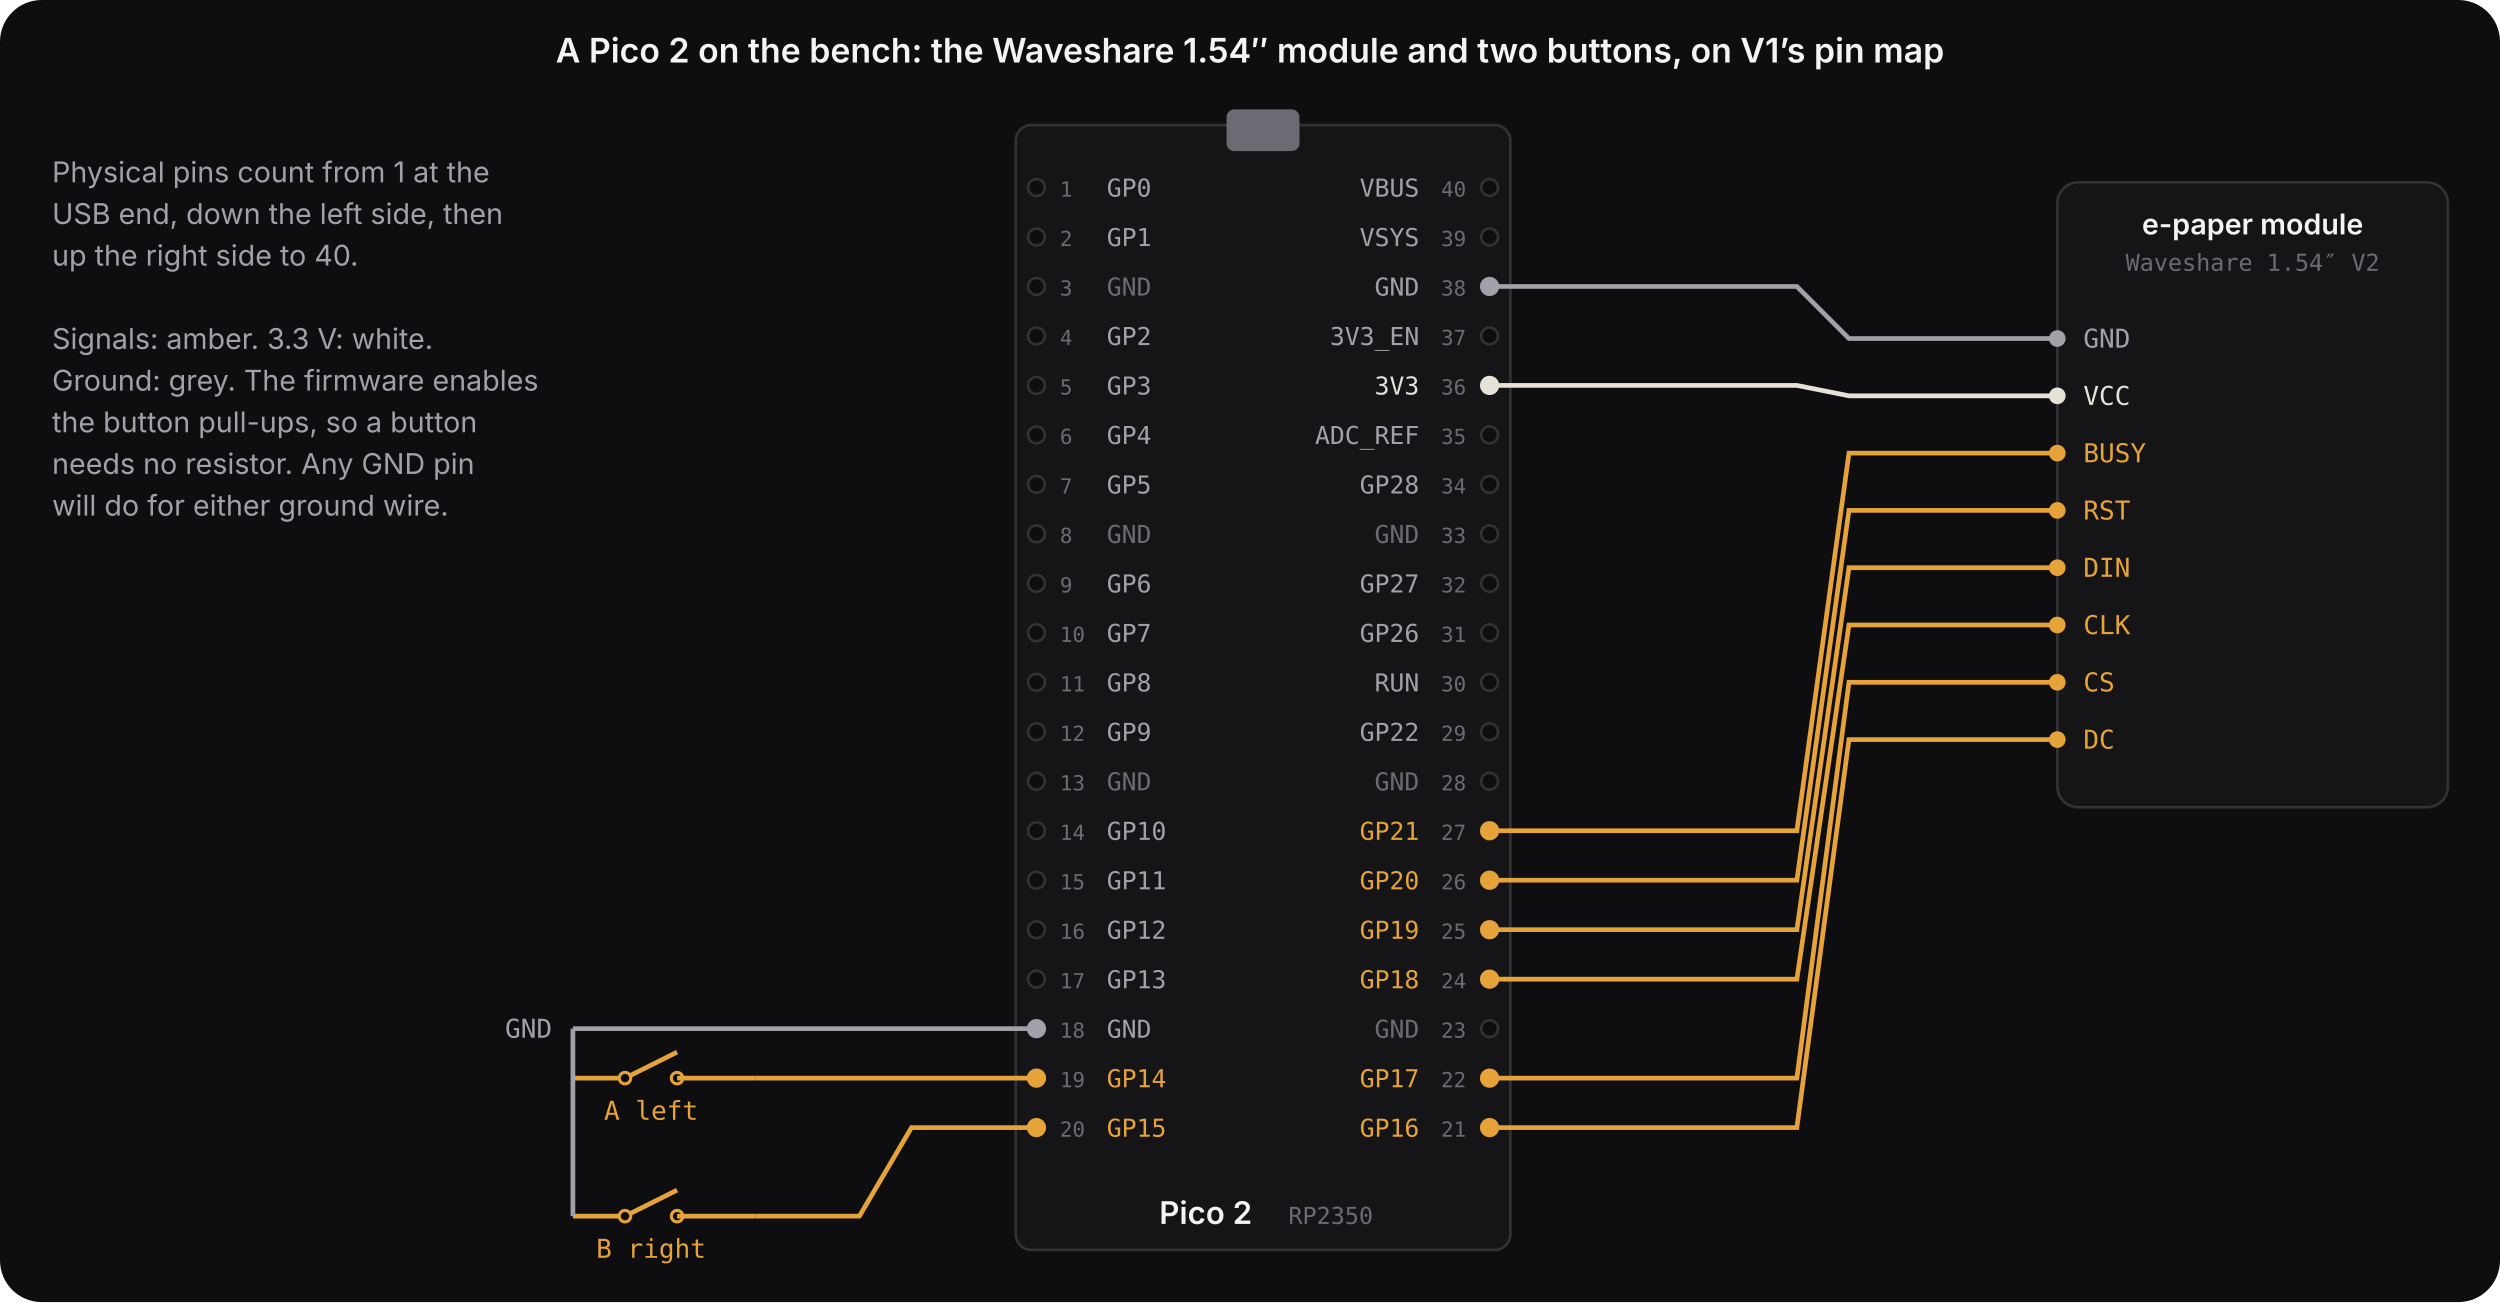
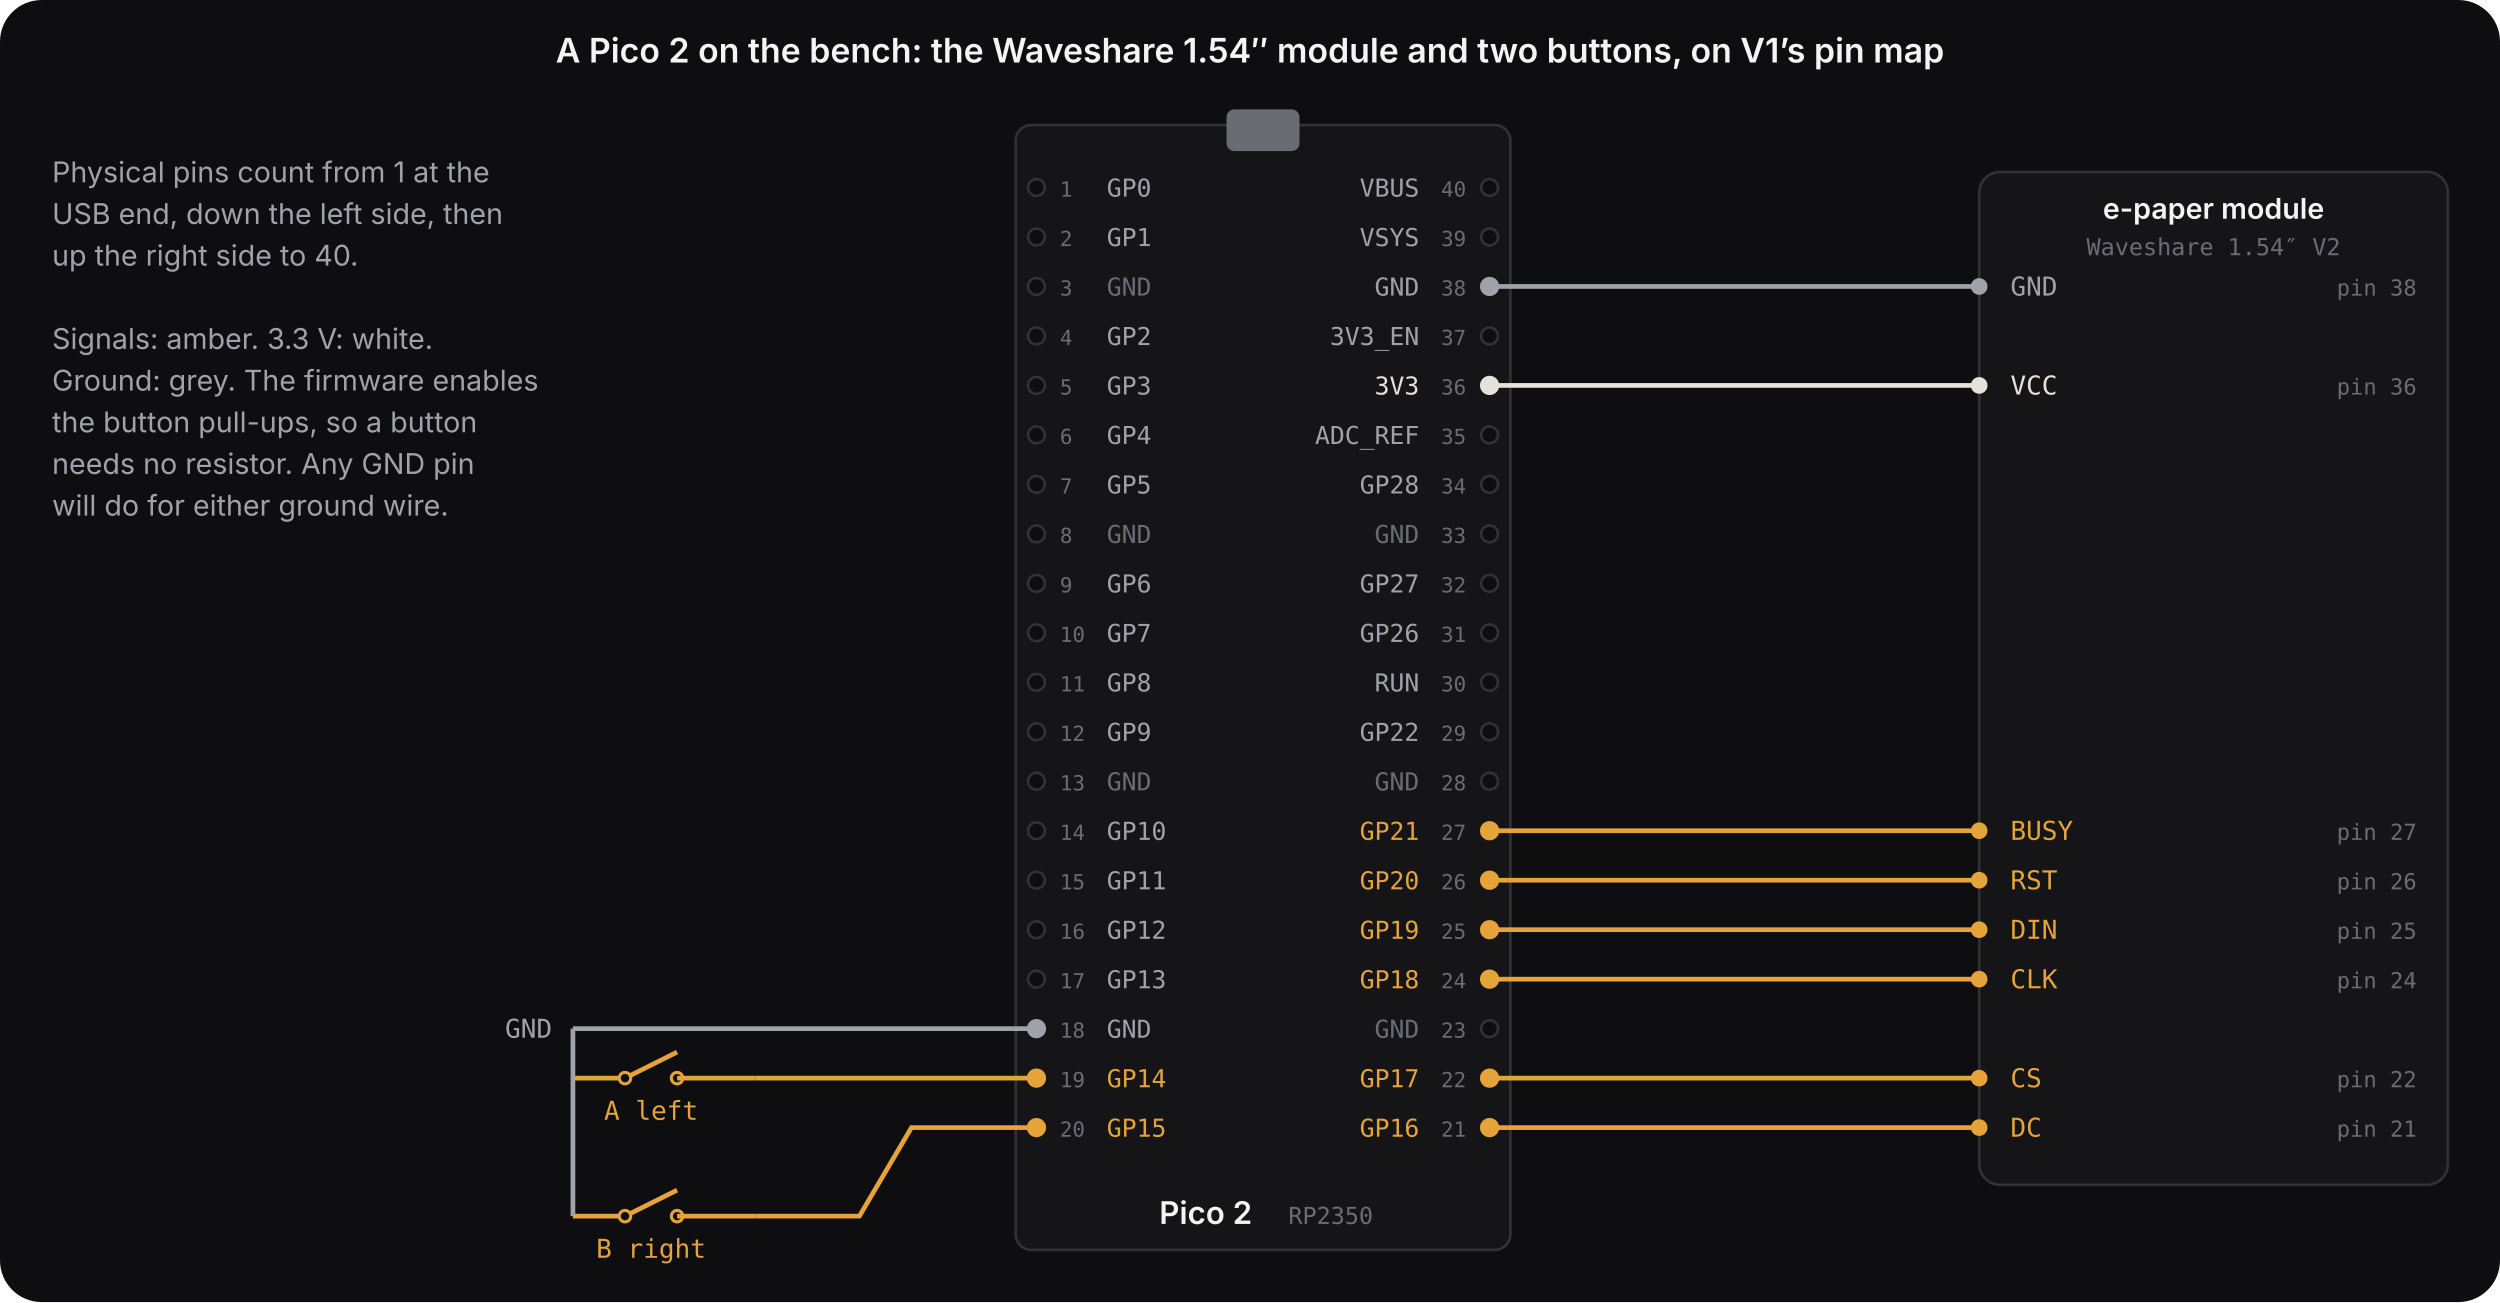
<svg xmlns="http://www.w3.org/2000/svg" viewBox="0 0 960 500" width="960" height="500" role="img" aria-labelledby="t">
  <defs>
    <marker id="arrow" viewBox="0 0 10 10" refX="9" refY="5" markerWidth="7" markerHeight="7" orient="auto-start-reverse">
      <path d="M0 0L10 5L0 10z" fill="#a1a1aa" />
    </marker>
    <marker id="arrow-amber" viewBox="0 0 10 10" refX="9" refY="5" markerWidth="7" markerHeight="7" orient="auto-start-reverse">
      <path d="M0 0L10 5L0 10z" fill="#e5a33a" />
    </marker>
    <pattern id="hatch" patternUnits="userSpaceOnUse" width="6" height="6" patternTransform="rotate(45)">
      <line x1="0" y1="0" x2="0" y2="6" stroke="#6b6b74" stroke-width="1.5" />
    </pattern>
  </defs>
  <rect width="960" height="500" rx="16" fill="#0e0e10" />
  <text x="480" y="24" font-family="Inter, -apple-system, 'Segoe UI', Helvetica, Arial, sans-serif" font-size="13" font-weight="600" fill="#f4f4f5" text-anchor="middle">A Pico 2 on the bench: the Waveshare 1.54″ module and two buttons, on V1’s pin map</text>
  <rect x="390" y="48" width="190" height="432" rx="6" fill="#151518" stroke="rgba(255,255,255,0.14)" stroke-width="1" />
  <rect x="471.0" y="42" width="28" height="16" rx="3" fill="#6b6b74" stroke="none" stroke-width="1" />
  <text x="463.0" y="470" font-family="Inter, -apple-system, 'Segoe UI', Helvetica, Arial, sans-serif" font-size="12" font-weight="600" fill="#f4f4f5" text-anchor="middle">Pico 2</text>
  <text x="511.0" y="470" font-family="'JetBrains Mono', ui-monospace, SFMono-Regular, Menlo, monospace" font-size="9" font-weight="400" fill="#6b6b74" text-anchor="middle">RP2350</text>
  <circle cx="398" cy="72" r="3.2" fill="#0e0e10" stroke="rgba(255,255,255,0.14)" stroke-width="1" />
  <text x="407" y="75.5" font-family="'JetBrains Mono', ui-monospace, SFMono-Regular, Menlo, monospace" font-size="8" font-weight="400" fill="#6b6b74" text-anchor="start">1</text>
  <text x="425" y="75.5" font-family="'JetBrains Mono', ui-monospace, SFMono-Regular, Menlo, monospace" font-size="9.5" font-weight="400" fill="#a1a1aa" text-anchor="start">GP0</text>
  <circle cx="572" cy="72" r="3.2" fill="#0e0e10" stroke="rgba(255,255,255,0.14)" stroke-width="1" />
  <text x="563" y="75.5" font-family="'JetBrains Mono', ui-monospace, SFMono-Regular, Menlo, monospace" font-size="8" font-weight="400" fill="#6b6b74" text-anchor="end">40</text>
  <text x="545" y="75.5" font-family="'JetBrains Mono', ui-monospace, SFMono-Regular, Menlo, monospace" font-size="9.5" font-weight="400" fill="#a1a1aa" text-anchor="end">VBUS</text>
  <circle cx="398" cy="91" r="3.2" fill="#0e0e10" stroke="rgba(255,255,255,0.14)" stroke-width="1" />
  <text x="407" y="94.5" font-family="'JetBrains Mono', ui-monospace, SFMono-Regular, Menlo, monospace" font-size="8" font-weight="400" fill="#6b6b74" text-anchor="start">2</text>
  <text x="425" y="94.5" font-family="'JetBrains Mono', ui-monospace, SFMono-Regular, Menlo, monospace" font-size="9.5" font-weight="400" fill="#a1a1aa" text-anchor="start">GP1</text>
  <circle cx="572" cy="91" r="3.2" fill="#0e0e10" stroke="rgba(255,255,255,0.14)" stroke-width="1" />
  <text x="563" y="94.5" font-family="'JetBrains Mono', ui-monospace, SFMono-Regular, Menlo, monospace" font-size="8" font-weight="400" fill="#6b6b74" text-anchor="end">39</text>
  <text x="545" y="94.5" font-family="'JetBrains Mono', ui-monospace, SFMono-Regular, Menlo, monospace" font-size="9.5" font-weight="400" fill="#a1a1aa" text-anchor="end">VSYS</text>
  <circle cx="398" cy="110" r="3.2" fill="#0e0e10" stroke="rgba(255,255,255,0.14)" stroke-width="1" />
  <text x="407" y="113.5" font-family="'JetBrains Mono', ui-monospace, SFMono-Regular, Menlo, monospace" font-size="8" font-weight="400" fill="#6b6b74" text-anchor="start">3</text>
  <text x="425" y="113.5" font-family="'JetBrains Mono', ui-monospace, SFMono-Regular, Menlo, monospace" font-size="9.5" font-weight="400" fill="#6b6b74" text-anchor="start">GND</text>
  <circle cx="572" cy="110" r="3.2" fill="#a1a1aa" stroke="#a1a1aa" stroke-width="1" />
  <text x="563" y="113.5" font-family="'JetBrains Mono', ui-monospace, SFMono-Regular, Menlo, monospace" font-size="8" font-weight="400" fill="#6b6b74" text-anchor="end">38</text>
  <text x="545" y="113.5" font-family="'JetBrains Mono', ui-monospace, SFMono-Regular, Menlo, monospace" font-size="9.5" font-weight="500" fill="#a1a1aa" text-anchor="end">GND</text>
  <circle cx="398" cy="129" r="3.2" fill="#0e0e10" stroke="rgba(255,255,255,0.14)" stroke-width="1" />
  <text x="407" y="132.5" font-family="'JetBrains Mono', ui-monospace, SFMono-Regular, Menlo, monospace" font-size="8" font-weight="400" fill="#6b6b74" text-anchor="start">4</text>
  <text x="425" y="132.5" font-family="'JetBrains Mono', ui-monospace, SFMono-Regular, Menlo, monospace" font-size="9.5" font-weight="400" fill="#a1a1aa" text-anchor="start">GP2</text>
  <circle cx="572" cy="129" r="3.2" fill="#0e0e10" stroke="rgba(255,255,255,0.14)" stroke-width="1" />
  <text x="563" y="132.5" font-family="'JetBrains Mono', ui-monospace, SFMono-Regular, Menlo, monospace" font-size="8" font-weight="400" fill="#6b6b74" text-anchor="end">37</text>
  <text x="545" y="132.5" font-family="'JetBrains Mono', ui-monospace, SFMono-Regular, Menlo, monospace" font-size="9.5" font-weight="400" fill="#a1a1aa" text-anchor="end">3V3_EN</text>
  <circle cx="398" cy="148" r="3.2" fill="#0e0e10" stroke="rgba(255,255,255,0.14)" stroke-width="1" />
  <text x="407" y="151.5" font-family="'JetBrains Mono', ui-monospace, SFMono-Regular, Menlo, monospace" font-size="8" font-weight="400" fill="#6b6b74" text-anchor="start">5</text>
  <text x="425" y="151.5" font-family="'JetBrains Mono', ui-monospace, SFMono-Regular, Menlo, monospace" font-size="9.5" font-weight="400" fill="#a1a1aa" text-anchor="start">GP3</text>
  <circle cx="572" cy="148" r="3.2" fill="#e6e2d8" stroke="#e6e2d8" stroke-width="1" />
  <text x="563" y="151.5" font-family="'JetBrains Mono', ui-monospace, SFMono-Regular, Menlo, monospace" font-size="8" font-weight="400" fill="#6b6b74" text-anchor="end">36</text>
  <text x="545" y="151.5" font-family="'JetBrains Mono', ui-monospace, SFMono-Regular, Menlo, monospace" font-size="9.5" font-weight="500" fill="#e6e2d8" text-anchor="end">3V3</text>
  <circle cx="398" cy="167" r="3.2" fill="#0e0e10" stroke="rgba(255,255,255,0.14)" stroke-width="1" />
  <text x="407" y="170.5" font-family="'JetBrains Mono', ui-monospace, SFMono-Regular, Menlo, monospace" font-size="8" font-weight="400" fill="#6b6b74" text-anchor="start">6</text>
  <text x="425" y="170.5" font-family="'JetBrains Mono', ui-monospace, SFMono-Regular, Menlo, monospace" font-size="9.5" font-weight="400" fill="#a1a1aa" text-anchor="start">GP4</text>
  <circle cx="572" cy="167" r="3.2" fill="#0e0e10" stroke="rgba(255,255,255,0.14)" stroke-width="1" />
  <text x="563" y="170.5" font-family="'JetBrains Mono', ui-monospace, SFMono-Regular, Menlo, monospace" font-size="8" font-weight="400" fill="#6b6b74" text-anchor="end">35</text>
  <text x="545" y="170.5" font-family="'JetBrains Mono', ui-monospace, SFMono-Regular, Menlo, monospace" font-size="9.5" font-weight="400" fill="#a1a1aa" text-anchor="end">ADC_REF</text>
  <circle cx="398" cy="186" r="3.2" fill="#0e0e10" stroke="rgba(255,255,255,0.14)" stroke-width="1" />
  <text x="407" y="189.5" font-family="'JetBrains Mono', ui-monospace, SFMono-Regular, Menlo, monospace" font-size="8" font-weight="400" fill="#6b6b74" text-anchor="start">7</text>
  <text x="425" y="189.5" font-family="'JetBrains Mono', ui-monospace, SFMono-Regular, Menlo, monospace" font-size="9.5" font-weight="400" fill="#a1a1aa" text-anchor="start">GP5</text>
  <circle cx="572" cy="186" r="3.2" fill="#0e0e10" stroke="rgba(255,255,255,0.14)" stroke-width="1" />
  <text x="563" y="189.5" font-family="'JetBrains Mono', ui-monospace, SFMono-Regular, Menlo, monospace" font-size="8" font-weight="400" fill="#6b6b74" text-anchor="end">34</text>
  <text x="545" y="189.5" font-family="'JetBrains Mono', ui-monospace, SFMono-Regular, Menlo, monospace" font-size="9.5" font-weight="400" fill="#a1a1aa" text-anchor="end">GP28</text>
  <circle cx="398" cy="205" r="3.2" fill="#0e0e10" stroke="rgba(255,255,255,0.14)" stroke-width="1" />
  <text x="407" y="208.5" font-family="'JetBrains Mono', ui-monospace, SFMono-Regular, Menlo, monospace" font-size="8" font-weight="400" fill="#6b6b74" text-anchor="start">8</text>
  <text x="425" y="208.5" font-family="'JetBrains Mono', ui-monospace, SFMono-Regular, Menlo, monospace" font-size="9.5" font-weight="400" fill="#6b6b74" text-anchor="start">GND</text>
  <circle cx="572" cy="205" r="3.2" fill="#0e0e10" stroke="rgba(255,255,255,0.14)" stroke-width="1" />
  <text x="563" y="208.5" font-family="'JetBrains Mono', ui-monospace, SFMono-Regular, Menlo, monospace" font-size="8" font-weight="400" fill="#6b6b74" text-anchor="end">33</text>
  <text x="545" y="208.5" font-family="'JetBrains Mono', ui-monospace, SFMono-Regular, Menlo, monospace" font-size="9.5" font-weight="400" fill="#6b6b74" text-anchor="end">GND</text>
  <circle cx="398" cy="224" r="3.2" fill="#0e0e10" stroke="rgba(255,255,255,0.14)" stroke-width="1" />
  <text x="407" y="227.5" font-family="'JetBrains Mono', ui-monospace, SFMono-Regular, Menlo, monospace" font-size="8" font-weight="400" fill="#6b6b74" text-anchor="start">9</text>
  <text x="425" y="227.5" font-family="'JetBrains Mono', ui-monospace, SFMono-Regular, Menlo, monospace" font-size="9.5" font-weight="400" fill="#a1a1aa" text-anchor="start">GP6</text>
  <circle cx="572" cy="224" r="3.2" fill="#0e0e10" stroke="rgba(255,255,255,0.14)" stroke-width="1" />
  <text x="563" y="227.5" font-family="'JetBrains Mono', ui-monospace, SFMono-Regular, Menlo, monospace" font-size="8" font-weight="400" fill="#6b6b74" text-anchor="end">32</text>
  <text x="545" y="227.5" font-family="'JetBrains Mono', ui-monospace, SFMono-Regular, Menlo, monospace" font-size="9.5" font-weight="400" fill="#a1a1aa" text-anchor="end">GP27</text>
  <circle cx="398" cy="243" r="3.2" fill="#0e0e10" stroke="rgba(255,255,255,0.14)" stroke-width="1" />
  <text x="407" y="246.5" font-family="'JetBrains Mono', ui-monospace, SFMono-Regular, Menlo, monospace" font-size="8" font-weight="400" fill="#6b6b74" text-anchor="start">10</text>
  <text x="425" y="246.5" font-family="'JetBrains Mono', ui-monospace, SFMono-Regular, Menlo, monospace" font-size="9.5" font-weight="400" fill="#a1a1aa" text-anchor="start">GP7</text>
  <circle cx="572" cy="243" r="3.2" fill="#0e0e10" stroke="rgba(255,255,255,0.14)" stroke-width="1" />
  <text x="563" y="246.5" font-family="'JetBrains Mono', ui-monospace, SFMono-Regular, Menlo, monospace" font-size="8" font-weight="400" fill="#6b6b74" text-anchor="end">31</text>
  <text x="545" y="246.5" font-family="'JetBrains Mono', ui-monospace, SFMono-Regular, Menlo, monospace" font-size="9.5" font-weight="400" fill="#a1a1aa" text-anchor="end">GP26</text>
  <circle cx="398" cy="262" r="3.2" fill="#0e0e10" stroke="rgba(255,255,255,0.14)" stroke-width="1" />
  <text x="407" y="265.5" font-family="'JetBrains Mono', ui-monospace, SFMono-Regular, Menlo, monospace" font-size="8" font-weight="400" fill="#6b6b74" text-anchor="start">11</text>
  <text x="425" y="265.5" font-family="'JetBrains Mono', ui-monospace, SFMono-Regular, Menlo, monospace" font-size="9.5" font-weight="400" fill="#a1a1aa" text-anchor="start">GP8</text>
  <circle cx="572" cy="262" r="3.2" fill="#0e0e10" stroke="rgba(255,255,255,0.14)" stroke-width="1" />
  <text x="563" y="265.5" font-family="'JetBrains Mono', ui-monospace, SFMono-Regular, Menlo, monospace" font-size="8" font-weight="400" fill="#6b6b74" text-anchor="end">30</text>
  <text x="545" y="265.5" font-family="'JetBrains Mono', ui-monospace, SFMono-Regular, Menlo, monospace" font-size="9.5" font-weight="400" fill="#a1a1aa" text-anchor="end">RUN</text>
  <circle cx="398" cy="281" r="3.2" fill="#0e0e10" stroke="rgba(255,255,255,0.14)" stroke-width="1" />
  <text x="407" y="284.5" font-family="'JetBrains Mono', ui-monospace, SFMono-Regular, Menlo, monospace" font-size="8" font-weight="400" fill="#6b6b74" text-anchor="start">12</text>
  <text x="425" y="284.5" font-family="'JetBrains Mono', ui-monospace, SFMono-Regular, Menlo, monospace" font-size="9.5" font-weight="400" fill="#a1a1aa" text-anchor="start">GP9</text>
  <circle cx="572" cy="281" r="3.2" fill="#0e0e10" stroke="rgba(255,255,255,0.14)" stroke-width="1" />
  <text x="563" y="284.5" font-family="'JetBrains Mono', ui-monospace, SFMono-Regular, Menlo, monospace" font-size="8" font-weight="400" fill="#6b6b74" text-anchor="end">29</text>
  <text x="545" y="284.5" font-family="'JetBrains Mono', ui-monospace, SFMono-Regular, Menlo, monospace" font-size="9.5" font-weight="400" fill="#a1a1aa" text-anchor="end">GP22</text>
  <circle cx="398" cy="300" r="3.2" fill="#0e0e10" stroke="rgba(255,255,255,0.14)" stroke-width="1" />
  <text x="407" y="303.5" font-family="'JetBrains Mono', ui-monospace, SFMono-Regular, Menlo, monospace" font-size="8" font-weight="400" fill="#6b6b74" text-anchor="start">13</text>
  <text x="425" y="303.5" font-family="'JetBrains Mono', ui-monospace, SFMono-Regular, Menlo, monospace" font-size="9.5" font-weight="400" fill="#6b6b74" text-anchor="start">GND</text>
  <circle cx="572" cy="300" r="3.2" fill="#0e0e10" stroke="rgba(255,255,255,0.14)" stroke-width="1" />
  <text x="563" y="303.5" font-family="'JetBrains Mono', ui-monospace, SFMono-Regular, Menlo, monospace" font-size="8" font-weight="400" fill="#6b6b74" text-anchor="end">28</text>
  <text x="545" y="303.5" font-family="'JetBrains Mono', ui-monospace, SFMono-Regular, Menlo, monospace" font-size="9.5" font-weight="400" fill="#6b6b74" text-anchor="end">GND</text>
  <circle cx="398" cy="319" r="3.2" fill="#0e0e10" stroke="rgba(255,255,255,0.14)" stroke-width="1" />
  <text x="407" y="322.5" font-family="'JetBrains Mono', ui-monospace, SFMono-Regular, Menlo, monospace" font-size="8" font-weight="400" fill="#6b6b74" text-anchor="start">14</text>
  <text x="425" y="322.5" font-family="'JetBrains Mono', ui-monospace, SFMono-Regular, Menlo, monospace" font-size="9.5" font-weight="400" fill="#a1a1aa" text-anchor="start">GP10</text>
  <circle cx="572" cy="319" r="3.2" fill="#e5a33a" stroke="#e5a33a" stroke-width="1" />
  <text x="563" y="322.5" font-family="'JetBrains Mono', ui-monospace, SFMono-Regular, Menlo, monospace" font-size="8" font-weight="400" fill="#6b6b74" text-anchor="end">27</text>
  <text x="545" y="322.5" font-family="'JetBrains Mono', ui-monospace, SFMono-Regular, Menlo, monospace" font-size="9.5" font-weight="500" fill="#e5a33a" text-anchor="end">GP21</text>
  <circle cx="398" cy="338" r="3.2" fill="#0e0e10" stroke="rgba(255,255,255,0.14)" stroke-width="1" />
  <text x="407" y="341.5" font-family="'JetBrains Mono', ui-monospace, SFMono-Regular, Menlo, monospace" font-size="8" font-weight="400" fill="#6b6b74" text-anchor="start">15</text>
  <text x="425" y="341.5" font-family="'JetBrains Mono', ui-monospace, SFMono-Regular, Menlo, monospace" font-size="9.5" font-weight="400" fill="#a1a1aa" text-anchor="start">GP11</text>
  <circle cx="572" cy="338" r="3.2" fill="#e5a33a" stroke="#e5a33a" stroke-width="1" />
  <text x="563" y="341.5" font-family="'JetBrains Mono', ui-monospace, SFMono-Regular, Menlo, monospace" font-size="8" font-weight="400" fill="#6b6b74" text-anchor="end">26</text>
  <text x="545" y="341.5" font-family="'JetBrains Mono', ui-monospace, SFMono-Regular, Menlo, monospace" font-size="9.5" font-weight="500" fill="#e5a33a" text-anchor="end">GP20</text>
  <circle cx="398" cy="357" r="3.2" fill="#0e0e10" stroke="rgba(255,255,255,0.14)" stroke-width="1" />
  <text x="407" y="360.5" font-family="'JetBrains Mono', ui-monospace, SFMono-Regular, Menlo, monospace" font-size="8" font-weight="400" fill="#6b6b74" text-anchor="start">16</text>
  <text x="425" y="360.5" font-family="'JetBrains Mono', ui-monospace, SFMono-Regular, Menlo, monospace" font-size="9.5" font-weight="400" fill="#a1a1aa" text-anchor="start">GP12</text>
  <circle cx="572" cy="357" r="3.2" fill="#e5a33a" stroke="#e5a33a" stroke-width="1" />
  <text x="563" y="360.5" font-family="'JetBrains Mono', ui-monospace, SFMono-Regular, Menlo, monospace" font-size="8" font-weight="400" fill="#6b6b74" text-anchor="end">25</text>
  <text x="545" y="360.5" font-family="'JetBrains Mono', ui-monospace, SFMono-Regular, Menlo, monospace" font-size="9.5" font-weight="500" fill="#e5a33a" text-anchor="end">GP19</text>
  <circle cx="398" cy="376" r="3.2" fill="#0e0e10" stroke="rgba(255,255,255,0.14)" stroke-width="1" />
  <text x="407" y="379.5" font-family="'JetBrains Mono', ui-monospace, SFMono-Regular, Menlo, monospace" font-size="8" font-weight="400" fill="#6b6b74" text-anchor="start">17</text>
  <text x="425" y="379.5" font-family="'JetBrains Mono', ui-monospace, SFMono-Regular, Menlo, monospace" font-size="9.5" font-weight="400" fill="#a1a1aa" text-anchor="start">GP13</text>
  <circle cx="572" cy="376" r="3.2" fill="#e5a33a" stroke="#e5a33a" stroke-width="1" />
  <text x="563" y="379.5" font-family="'JetBrains Mono', ui-monospace, SFMono-Regular, Menlo, monospace" font-size="8" font-weight="400" fill="#6b6b74" text-anchor="end">24</text>
  <text x="545" y="379.5" font-family="'JetBrains Mono', ui-monospace, SFMono-Regular, Menlo, monospace" font-size="9.5" font-weight="500" fill="#e5a33a" text-anchor="end">GP18</text>
  <circle cx="398" cy="395" r="3.2" fill="#a1a1aa" stroke="#a1a1aa" stroke-width="1" />
  <text x="407" y="398.5" font-family="'JetBrains Mono', ui-monospace, SFMono-Regular, Menlo, monospace" font-size="8" font-weight="400" fill="#6b6b74" text-anchor="start">18</text>
  <text x="425" y="398.5" font-family="'JetBrains Mono', ui-monospace, SFMono-Regular, Menlo, monospace" font-size="9.5" font-weight="500" fill="#a1a1aa" text-anchor="start">GND</text>
  <circle cx="572" cy="395" r="3.2" fill="#0e0e10" stroke="rgba(255,255,255,0.14)" stroke-width="1" />
  <text x="563" y="398.5" font-family="'JetBrains Mono', ui-monospace, SFMono-Regular, Menlo, monospace" font-size="8" font-weight="400" fill="#6b6b74" text-anchor="end">23</text>
  <text x="545" y="398.5" font-family="'JetBrains Mono', ui-monospace, SFMono-Regular, Menlo, monospace" font-size="9.5" font-weight="400" fill="#6b6b74" text-anchor="end">GND</text>
  <circle cx="398" cy="414" r="3.2" fill="#e5a33a" stroke="#e5a33a" stroke-width="1" />
  <text x="407" y="417.5" font-family="'JetBrains Mono', ui-monospace, SFMono-Regular, Menlo, monospace" font-size="8" font-weight="400" fill="#6b6b74" text-anchor="start">19</text>
  <text x="425" y="417.5" font-family="'JetBrains Mono', ui-monospace, SFMono-Regular, Menlo, monospace" font-size="9.5" font-weight="500" fill="#e5a33a" text-anchor="start">GP14</text>
  <circle cx="572" cy="414" r="3.2" fill="#e5a33a" stroke="#e5a33a" stroke-width="1" />
  <text x="563" y="417.5" font-family="'JetBrains Mono', ui-monospace, SFMono-Regular, Menlo, monospace" font-size="8" font-weight="400" fill="#6b6b74" text-anchor="end">22</text>
  <text x="545" y="417.5" font-family="'JetBrains Mono', ui-monospace, SFMono-Regular, Menlo, monospace" font-size="9.5" font-weight="500" fill="#e5a33a" text-anchor="end">GP17</text>
  <circle cx="398" cy="433" r="3.2" fill="#e5a33a" stroke="#e5a33a" stroke-width="1" />
  <text x="407" y="436.5" font-family="'JetBrains Mono', ui-monospace, SFMono-Regular, Menlo, monospace" font-size="8" font-weight="400" fill="#6b6b74" text-anchor="start">20</text>
  <text x="425" y="436.5" font-family="'JetBrains Mono', ui-monospace, SFMono-Regular, Menlo, monospace" font-size="9.5" font-weight="500" fill="#e5a33a" text-anchor="start">GP15</text>
  <circle cx="572" cy="433" r="3.2" fill="#e5a33a" stroke="#e5a33a" stroke-width="1" />
  <text x="563" y="436.5" font-family="'JetBrains Mono', ui-monospace, SFMono-Regular, Menlo, monospace" font-size="8" font-weight="400" fill="#6b6b74" text-anchor="end">21</text>
  <text x="545" y="436.5" font-family="'JetBrains Mono', ui-monospace, SFMono-Regular, Menlo, monospace" font-size="9.5" font-weight="500" fill="#e5a33a" text-anchor="end">GP16</text>
-   <rect x="790" y="70" width="150" height="240" rx="8" fill="#151518" stroke="rgba(255,255,255,0.14)" stroke-width="1" />
-   <text x="865" y="90" font-family="Inter, -apple-system, 'Segoe UI', Helvetica, Arial, sans-serif" font-size="11" font-weight="600" fill="#f4f4f5" text-anchor="middle">e-paper module</text>
-   <text x="865" y="104" font-family="'JetBrains Mono', ui-monospace, SFMono-Regular, Menlo, monospace" font-size="9" font-weight="400" fill="#6b6b74" text-anchor="middle">Waveshare 1.54″ V2</text>
-   <circle cx="790" cy="130" r="3.2" fill="#a1a1aa" stroke="none" stroke-width="1" />
-   <text x="800" y="133.5" font-family="'JetBrains Mono', ui-monospace, SFMono-Regular, Menlo, monospace" font-size="10" font-weight="500" fill="#a1a1aa" text-anchor="start">GND</text>
-   <path d="M572 110 H690 L710 130 H790" stroke="#a1a1aa" fill="none" stroke-width="1.8" />
-   <circle cx="790" cy="152" r="3.2" fill="#e6e2d8" stroke="none" stroke-width="1" />
-   <text x="800" y="155.5" font-family="'JetBrains Mono', ui-monospace, SFMono-Regular, Menlo, monospace" font-size="10" font-weight="500" fill="#e6e2d8" text-anchor="start">VCC</text>
-   <path d="M572 148 H690 L710 152 H790" stroke="#e6e2d8" fill="none" stroke-width="1.8" />
-   <circle cx="790" cy="174" r="3.2" fill="#e5a33a" stroke="none" stroke-width="1" />
-   <text x="800" y="177.5" font-family="'JetBrains Mono', ui-monospace, SFMono-Regular, Menlo, monospace" font-size="10" font-weight="500" fill="#e5a33a" text-anchor="start">BUSY</text>
-   <path d="M572 319 H690 L710 174 H790" stroke="#e5a33a" fill="none" stroke-width="1.8" />
-   <circle cx="790" cy="196" r="3.2" fill="#e5a33a" stroke="none" stroke-width="1" />
-   <text x="800" y="199.5" font-family="'JetBrains Mono', ui-monospace, SFMono-Regular, Menlo, monospace" font-size="10" font-weight="500" fill="#e5a33a" text-anchor="start">RST</text>
-   <path d="M572 338 H690 L710 196 H790" stroke="#e5a33a" fill="none" stroke-width="1.8" />
-   <circle cx="790" cy="218" r="3.2" fill="#e5a33a" stroke="none" stroke-width="1" />
-   <text x="800" y="221.5" font-family="'JetBrains Mono', ui-monospace, SFMono-Regular, Menlo, monospace" font-size="10" font-weight="500" fill="#e5a33a" text-anchor="start">DIN</text>
-   <path d="M572 357 H690 L710 218 H790" stroke="#e5a33a" fill="none" stroke-width="1.8" />
-   <circle cx="790" cy="240" r="3.2" fill="#e5a33a" stroke="none" stroke-width="1" />
-   <text x="800" y="243.5" font-family="'JetBrains Mono', ui-monospace, SFMono-Regular, Menlo, monospace" font-size="10" font-weight="500" fill="#e5a33a" text-anchor="start">CLK</text>
-   <path d="M572 376 H690 L710 240 H790" stroke="#e5a33a" fill="none" stroke-width="1.8" />
-   <circle cx="790" cy="262" r="3.2" fill="#e5a33a" stroke="none" stroke-width="1" />
-   <text x="800" y="265.5" font-family="'JetBrains Mono', ui-monospace, SFMono-Regular, Menlo, monospace" font-size="10" font-weight="500" fill="#e5a33a" text-anchor="start">CS</text>
-   <path d="M572 414 H690 L710 262 H790" stroke="#e5a33a" fill="none" stroke-width="1.8" />
-   <circle cx="790" cy="284" r="3.2" fill="#e5a33a" stroke="none" stroke-width="1" />
-   <text x="800" y="287.5" font-family="'JetBrains Mono', ui-monospace, SFMono-Regular, Menlo, monospace" font-size="10" font-weight="500" fill="#e5a33a" text-anchor="start">DC</text>
-   <path d="M572 433 H690 L710 284 H790" stroke="#e5a33a" fill="none" stroke-width="1.8" />
+   <rect x="760" y="66" width="180" height="389" rx="8" fill="#151518" stroke="rgba(255,255,255,0.14)" stroke-width="1" />
+   <text x="850" y="84" font-family="Inter, -apple-system, 'Segoe UI', Helvetica, Arial, sans-serif" font-size="11" font-weight="600" fill="#f4f4f5" text-anchor="middle">e-paper module</text>
+   <text x="850" y="98" font-family="'JetBrains Mono', ui-monospace, SFMono-Regular, Menlo, monospace" font-size="9" font-weight="400" fill="#6b6b74" text-anchor="middle">Waveshare 1.54″ V2</text>
+   <line x1="572" y1="110" x2="760" y2="110" stroke="#a1a1aa" stroke-width="1.8" />
+   <circle cx="760" cy="110" r="3.2" fill="#a1a1aa" stroke="none" stroke-width="1" />
+   <text x="772" y="113.5" font-family="'JetBrains Mono', ui-monospace, SFMono-Regular, Menlo, monospace" font-size="10" font-weight="500" fill="#a1a1aa" text-anchor="start">GND</text>
+   <text x="928" y="113.5" font-family="'JetBrains Mono', ui-monospace, SFMono-Regular, Menlo, monospace" font-size="8.5" font-weight="400" fill="#6b6b74" text-anchor="end">pin 38</text>
+   <line x1="572" y1="148" x2="760" y2="148" stroke="#e6e2d8" stroke-width="1.8" />
+   <circle cx="760" cy="148" r="3.2" fill="#e6e2d8" stroke="none" stroke-width="1" />
+   <text x="772" y="151.5" font-family="'JetBrains Mono', ui-monospace, SFMono-Regular, Menlo, monospace" font-size="10" font-weight="500" fill="#e6e2d8" text-anchor="start">VCC</text>
+   <text x="928" y="151.5" font-family="'JetBrains Mono', ui-monospace, SFMono-Regular, Menlo, monospace" font-size="8.5" font-weight="400" fill="#6b6b74" text-anchor="end">pin 36</text>
+   <line x1="572" y1="319" x2="760" y2="319" stroke="#e5a33a" stroke-width="1.8" />
+   <circle cx="760" cy="319" r="3.2" fill="#e5a33a" stroke="none" stroke-width="1" />
+   <text x="772" y="322.5" font-family="'JetBrains Mono', ui-monospace, SFMono-Regular, Menlo, monospace" font-size="10" font-weight="500" fill="#e5a33a" text-anchor="start">BUSY</text>
+   <text x="928" y="322.5" font-family="'JetBrains Mono', ui-monospace, SFMono-Regular, Menlo, monospace" font-size="8.5" font-weight="400" fill="#6b6b74" text-anchor="end">pin 27</text>
+   <line x1="572" y1="338" x2="760" y2="338" stroke="#e5a33a" stroke-width="1.8" />
+   <circle cx="760" cy="338" r="3.2" fill="#e5a33a" stroke="none" stroke-width="1" />
+   <text x="772" y="341.5" font-family="'JetBrains Mono', ui-monospace, SFMono-Regular, Menlo, monospace" font-size="10" font-weight="500" fill="#e5a33a" text-anchor="start">RST</text>
+   <text x="928" y="341.5" font-family="'JetBrains Mono', ui-monospace, SFMono-Regular, Menlo, monospace" font-size="8.5" font-weight="400" fill="#6b6b74" text-anchor="end">pin 26</text>
+   <line x1="572" y1="357" x2="760" y2="357" stroke="#e5a33a" stroke-width="1.8" />
+   <circle cx="760" cy="357" r="3.2" fill="#e5a33a" stroke="none" stroke-width="1" />
+   <text x="772" y="360.5" font-family="'JetBrains Mono', ui-monospace, SFMono-Regular, Menlo, monospace" font-size="10" font-weight="500" fill="#e5a33a" text-anchor="start">DIN</text>
+   <text x="928" y="360.5" font-family="'JetBrains Mono', ui-monospace, SFMono-Regular, Menlo, monospace" font-size="8.5" font-weight="400" fill="#6b6b74" text-anchor="end">pin 25</text>
+   <line x1="572" y1="376" x2="760" y2="376" stroke="#e5a33a" stroke-width="1.8" />
+   <circle cx="760" cy="376" r="3.2" fill="#e5a33a" stroke="none" stroke-width="1" />
+   <text x="772" y="379.5" font-family="'JetBrains Mono', ui-monospace, SFMono-Regular, Menlo, monospace" font-size="10" font-weight="500" fill="#e5a33a" text-anchor="start">CLK</text>
+   <text x="928" y="379.5" font-family="'JetBrains Mono', ui-monospace, SFMono-Regular, Menlo, monospace" font-size="8.5" font-weight="400" fill="#6b6b74" text-anchor="end">pin 24</text>
+   <line x1="572" y1="414" x2="760" y2="414" stroke="#e5a33a" stroke-width="1.8" />
+   <circle cx="760" cy="414" r="3.2" fill="#e5a33a" stroke="none" stroke-width="1" />
+   <text x="772" y="417.5" font-family="'JetBrains Mono', ui-monospace, SFMono-Regular, Menlo, monospace" font-size="10" font-weight="500" fill="#e5a33a" text-anchor="start">CS</text>
+   <text x="928" y="417.5" font-family="'JetBrains Mono', ui-monospace, SFMono-Regular, Menlo, monospace" font-size="8.5" font-weight="400" fill="#6b6b74" text-anchor="end">pin 22</text>
+   <line x1="572" y1="433" x2="760" y2="433" stroke="#e5a33a" stroke-width="1.8" />
+   <circle cx="760" cy="433" r="3.2" fill="#e5a33a" stroke="none" stroke-width="1" />
+   <text x="772" y="436.5" font-family="'JetBrains Mono', ui-monospace, SFMono-Regular, Menlo, monospace" font-size="10" font-weight="500" fill="#e5a33a" text-anchor="start">DC</text>
+   <text x="928" y="436.5" font-family="'JetBrains Mono', ui-monospace, SFMono-Regular, Menlo, monospace" font-size="8.5" font-weight="400" fill="#6b6b74" text-anchor="end">pin 21</text>
  <line x1="220" y1="414" x2="240" y2="414" stroke="#e5a33a" stroke-width="1.8" />
  <line x1="240" y1="414" x2="260" y2="404" stroke="#e5a33a" stroke-width="1.8" />
  <circle cx="240" cy="414" r="2.2" fill="#0e0e10" stroke="#e5a33a" stroke-width="1.2" />
  <circle cx="260" cy="414" r="2.2" fill="#0e0e10" stroke="#e5a33a" stroke-width="1.2" />
  <line x1="260" y1="414" x2="290" y2="414" stroke="#e5a33a" stroke-width="1.8" />
  <path d="M290 414 H330 L350 414 H398" stroke="#e5a33a" fill="none" stroke-width="1.8" />
  <text x="250" y="430" font-family="'JetBrains Mono', ui-monospace, SFMono-Regular, Menlo, monospace" font-size="10" font-weight="500" fill="#e5a33a" text-anchor="middle">A  left</text>
  <line x1="220" y1="467" x2="240" y2="467" stroke="#e5a33a" stroke-width="1.8" />
  <line x1="240" y1="467" x2="260" y2="457" stroke="#e5a33a" stroke-width="1.8" />
  <circle cx="240" cy="467" r="2.2" fill="#0e0e10" stroke="#e5a33a" stroke-width="1.2" />
  <circle cx="260" cy="467" r="2.2" fill="#0e0e10" stroke="#e5a33a" stroke-width="1.2" />
  <line x1="260" y1="467" x2="290" y2="467" stroke="#e5a33a" stroke-width="1.8" />
  <path d="M290 467 H330 L350 433 H398" stroke="#e5a33a" fill="none" stroke-width="1.8" />
  <text x="250" y="483" font-family="'JetBrains Mono', ui-monospace, SFMono-Regular, Menlo, monospace" font-size="10" font-weight="500" fill="#e5a33a" text-anchor="middle">B  right</text>
  <line x1="220" y1="395" x2="220" y2="467" stroke="#a1a1aa" stroke-width="1.8" />
  <line x1="220" y1="395" x2="398" y2="395" stroke="#a1a1aa" stroke-width="1.8" />
  <text x="212" y="398.5" font-family="'JetBrains Mono', ui-monospace, SFMono-Regular, Menlo, monospace" font-size="10" font-weight="400" fill="#a1a1aa" text-anchor="end">GND</text>
  <text x="20" y="70" font-family="Inter, -apple-system, 'Segoe UI', Helvetica, Arial, sans-serif" font-size="11" font-weight="400" fill="#a1a1aa" text-anchor="start">Physical pins count from 1 at the</text>
  <text x="20" y="86" font-family="Inter, -apple-system, 'Segoe UI', Helvetica, Arial, sans-serif" font-size="11" font-weight="400" fill="#a1a1aa" text-anchor="start">USB end, down the left side, then</text>
  <text x="20" y="102" font-family="Inter, -apple-system, 'Segoe UI', Helvetica, Arial, sans-serif" font-size="11" font-weight="400" fill="#a1a1aa" text-anchor="start">up the right side to 40.</text>
  <text x="20" y="118" font-family="Inter, -apple-system, 'Segoe UI', Helvetica, Arial, sans-serif" font-size="11" font-weight="400" fill="#a1a1aa" text-anchor="start" />
  <text x="20" y="134" font-family="Inter, -apple-system, 'Segoe UI', Helvetica, Arial, sans-serif" font-size="11" font-weight="400" fill="#a1a1aa" text-anchor="start">Signals: amber. 3.3 V: white.</text>
  <text x="20" y="150" font-family="Inter, -apple-system, 'Segoe UI', Helvetica, Arial, sans-serif" font-size="11" font-weight="400" fill="#a1a1aa" text-anchor="start">Ground: grey. The firmware enables</text>
  <text x="20" y="166" font-family="Inter, -apple-system, 'Segoe UI', Helvetica, Arial, sans-serif" font-size="11" font-weight="400" fill="#a1a1aa" text-anchor="start">the button pull-ups, so a button</text>
  <text x="20" y="182" font-family="Inter, -apple-system, 'Segoe UI', Helvetica, Arial, sans-serif" font-size="11" font-weight="400" fill="#a1a1aa" text-anchor="start">needs no resistor. Any GND pin</text>
  <text x="20" y="198" font-family="Inter, -apple-system, 'Segoe UI', Helvetica, Arial, sans-serif" font-size="11" font-weight="400" fill="#a1a1aa" text-anchor="start">will do for either ground wire.</text>
</svg>
